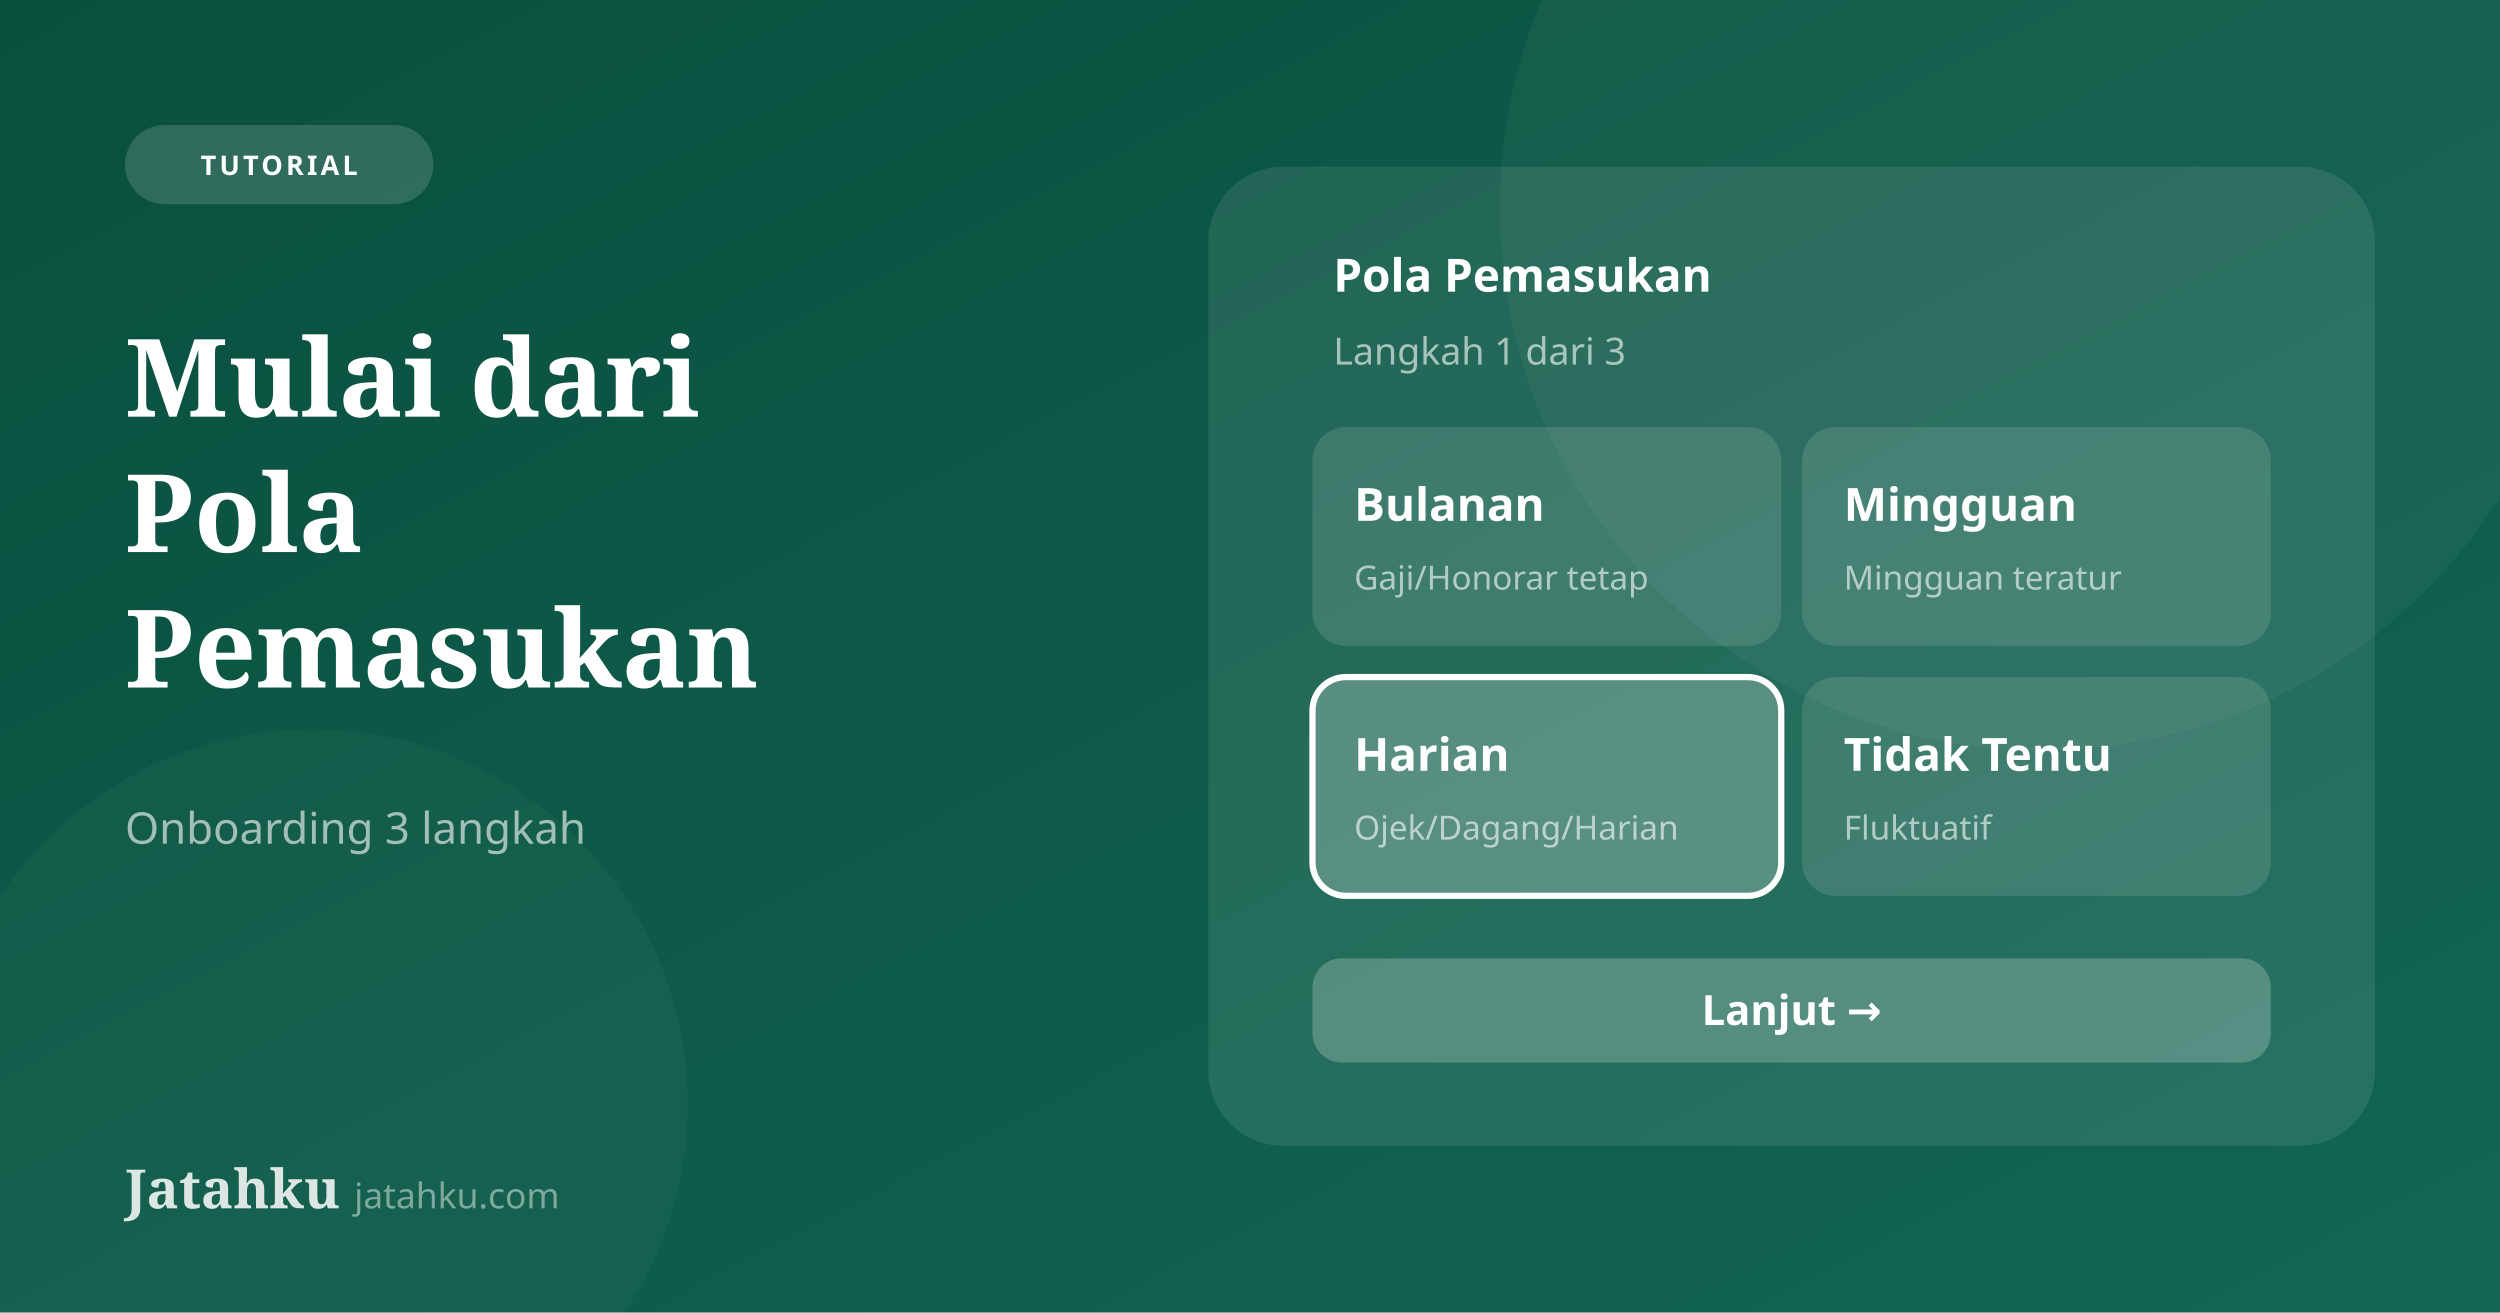
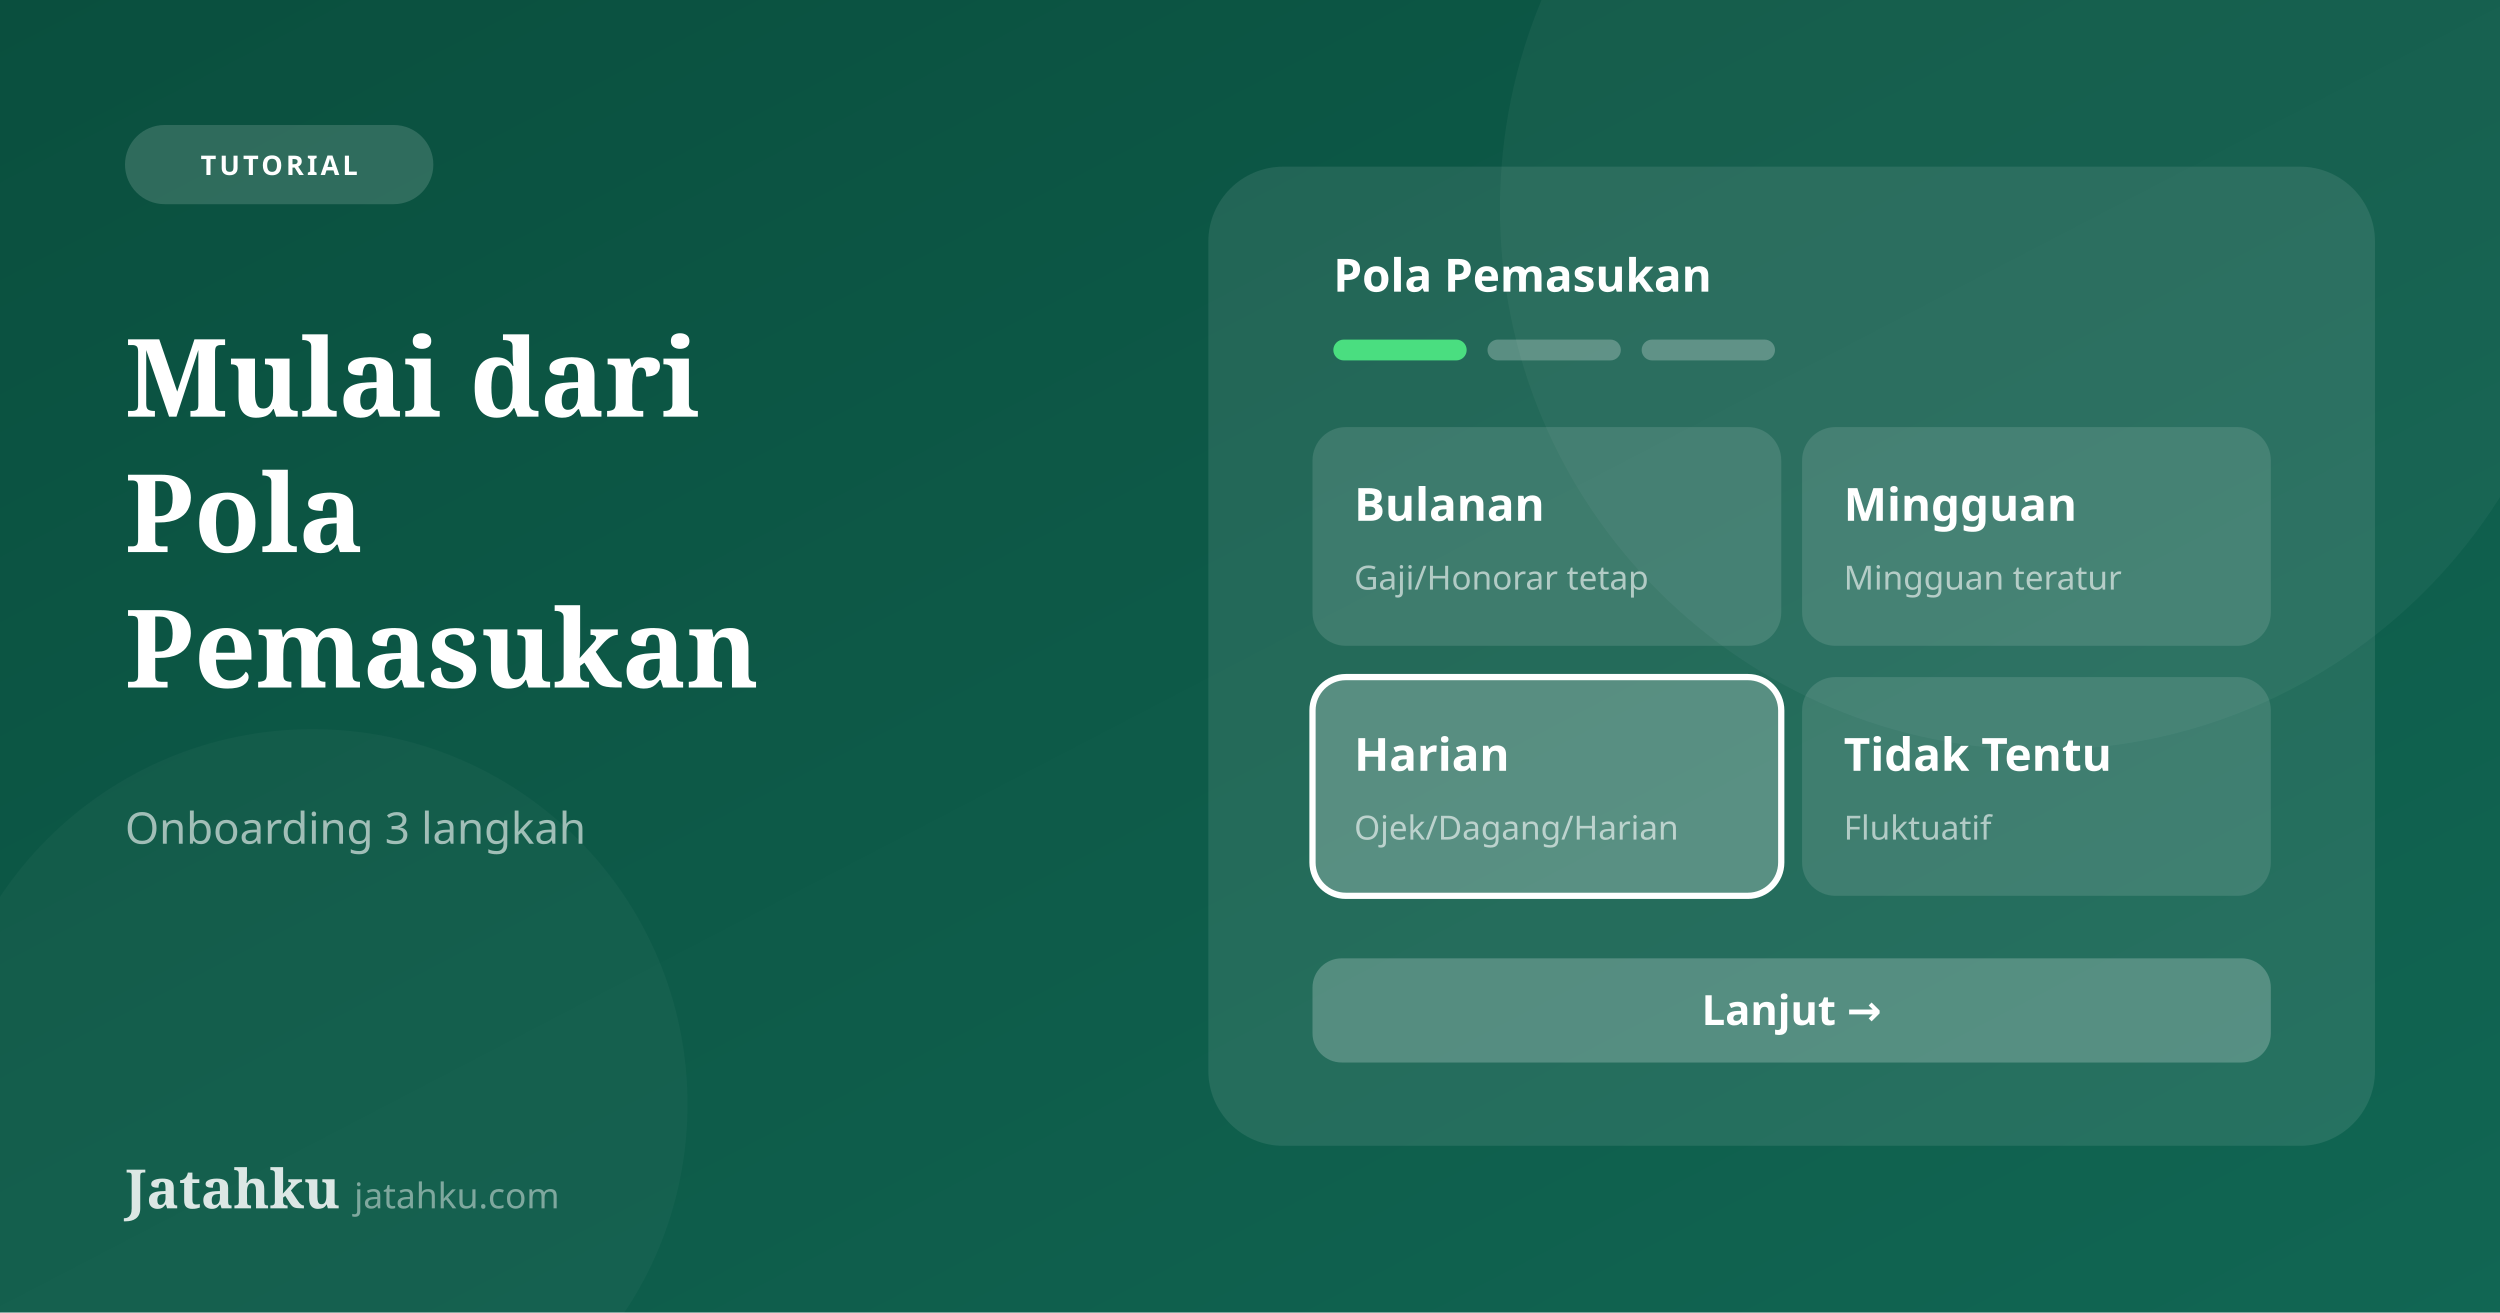
<svg xmlns="http://www.w3.org/2000/svg" viewBox="0 0 1200 630" width="1200" height="630">
  <defs>
    <linearGradient id="bg" x1="0%" y1="0%" x2="100%" y2="100%">
      <stop offset="0%" stop-color="#0A4F3E" />
      <stop offset="100%" stop-color="#116653" />
    </linearGradient>
  </defs>
  <rect width="1200" height="630" fill="url(#bg)" />
  <circle cx="980" cy="100" r="260" fill="rgba(255,255,255,0.04)" />
  <circle cx="150" cy="530" r="180" fill="rgba(255,255,255,0.03)" />
  <rect x="580" y="80" width="560" height="470" rx="36" fill="rgba(255,255,255,0.09)" />
  <rect x="60" y="60" width="148" height="38" rx="19" fill="rgba(255,255,255,0.15)" />
  <text x="134.0" y="84" text-anchor="middle" font-family="system-ui,sans-serif" font-size="13" font-weight="700" fill="white" letter-spacing="1.5">TUTORIAL</text>
  <text x="60" y="200" text-anchor="start" font-family="Georgia,serif" font-size="52" font-weight="700" fill="white">Mulai dari</text>
  <text x="60" y="265" text-anchor="start" font-family="Georgia,serif" font-size="52" font-weight="700" fill="white">Pola</text>
  <text x="60" y="330" text-anchor="start" font-family="Georgia,serif" font-size="52" font-weight="700" fill="white">Pemasukan</text>
  <text x="60" y="405" text-anchor="start" font-family="system-ui,sans-serif" font-size="21" font-weight="400" fill="rgba(255,255,255,0.6)">Onboarding 3 langkah</text>
  <text x="640" y="140" text-anchor="start" font-family="system-ui,sans-serif" font-size="22" font-weight="700" fill="white">Pola Pemasukan</text>
-   <text x="640" y="175" text-anchor="start" font-family="system-ui,sans-serif" font-size="18" font-weight="400" fill="rgba(255,255,255,0.6)">Langkah 1 dari 3</text>
+   <rect x="640" y="163" width="64" height="10" rx="5" fill="#4ADE80" />
+   <rect x="714" y="163" width="64" height="10" rx="5" fill="rgba(255,255,255,0.25)" />
+   <rect x="788" y="163" width="64" height="10" rx="5" fill="rgba(255,255,255,0.25)" />
  <rect x="630" y="205" width="225" height="105" rx="16" fill="rgba(255,255,255,0.12)" />
  <text x="650" y="250" text-anchor="start" font-family="system-ui,sans-serif" font-size="22" font-weight="700" fill="white">Bulanan</text>
  <text x="650" y="283" text-anchor="start" font-family="system-ui,sans-serif" font-size="16" font-weight="400" fill="rgba(255,255,255,0.6)">Gaji/Honorar tetap</text>
  <rect x="865" y="205" width="225" height="105" rx="16" fill="rgba(255,255,255,0.12)" />
  <text x="885" y="250" text-anchor="start" font-family="system-ui,sans-serif" font-size="22" font-weight="700" fill="white">Mingguan</text>
  <text x="885" y="283" text-anchor="start" font-family="system-ui,sans-serif" font-size="16" font-weight="400" fill="rgba(255,255,255,0.6)">Mingguan teratur</text>
  <rect x="630" y="325" width="225" height="105" rx="16" fill="rgba(255,255,255,0.24)" stroke="white" stroke-width="3" />
  <text x="650" y="370" text-anchor="start" font-family="system-ui,sans-serif" font-size="22" font-weight="700" fill="white">Harian</text>
  <text x="650" y="403" text-anchor="start" font-family="system-ui,sans-serif" font-size="16" font-weight="400" fill="rgba(255,255,255,0.6)">Ojek/Dagang/Harian</text>
  <rect x="865" y="325" width="225" height="105" rx="16" fill="rgba(255,255,255,0.12)" />
  <text x="885" y="370" text-anchor="start" font-family="system-ui,sans-serif" font-size="22" font-weight="700" fill="white">Tidak Tentu</text>
  <text x="885" y="403" text-anchor="start" font-family="system-ui,sans-serif" font-size="16" font-weight="400" fill="rgba(255,255,255,0.6)">Fluktuatif</text>
  <rect x="630" y="460" width="460" height="50" rx="14" fill="rgba(255,255,255,0.22)" />
  <text x="860" y="492" text-anchor="middle" font-family="system-ui,sans-serif" font-size="20" font-weight="700" fill="white">Lanjut →</text>
  <text x="60" y="580" text-anchor="start" font-family="Georgia,serif" font-size="26" font-weight="700" fill="rgba(255,255,255,0.85)">Jatahku</text>
  <text x="170" y="580" text-anchor="start" font-family="system-ui,sans-serif" font-size="17" font-weight="400" fill="rgba(255,255,255,0.45)">jatahku.com</text>
</svg>
